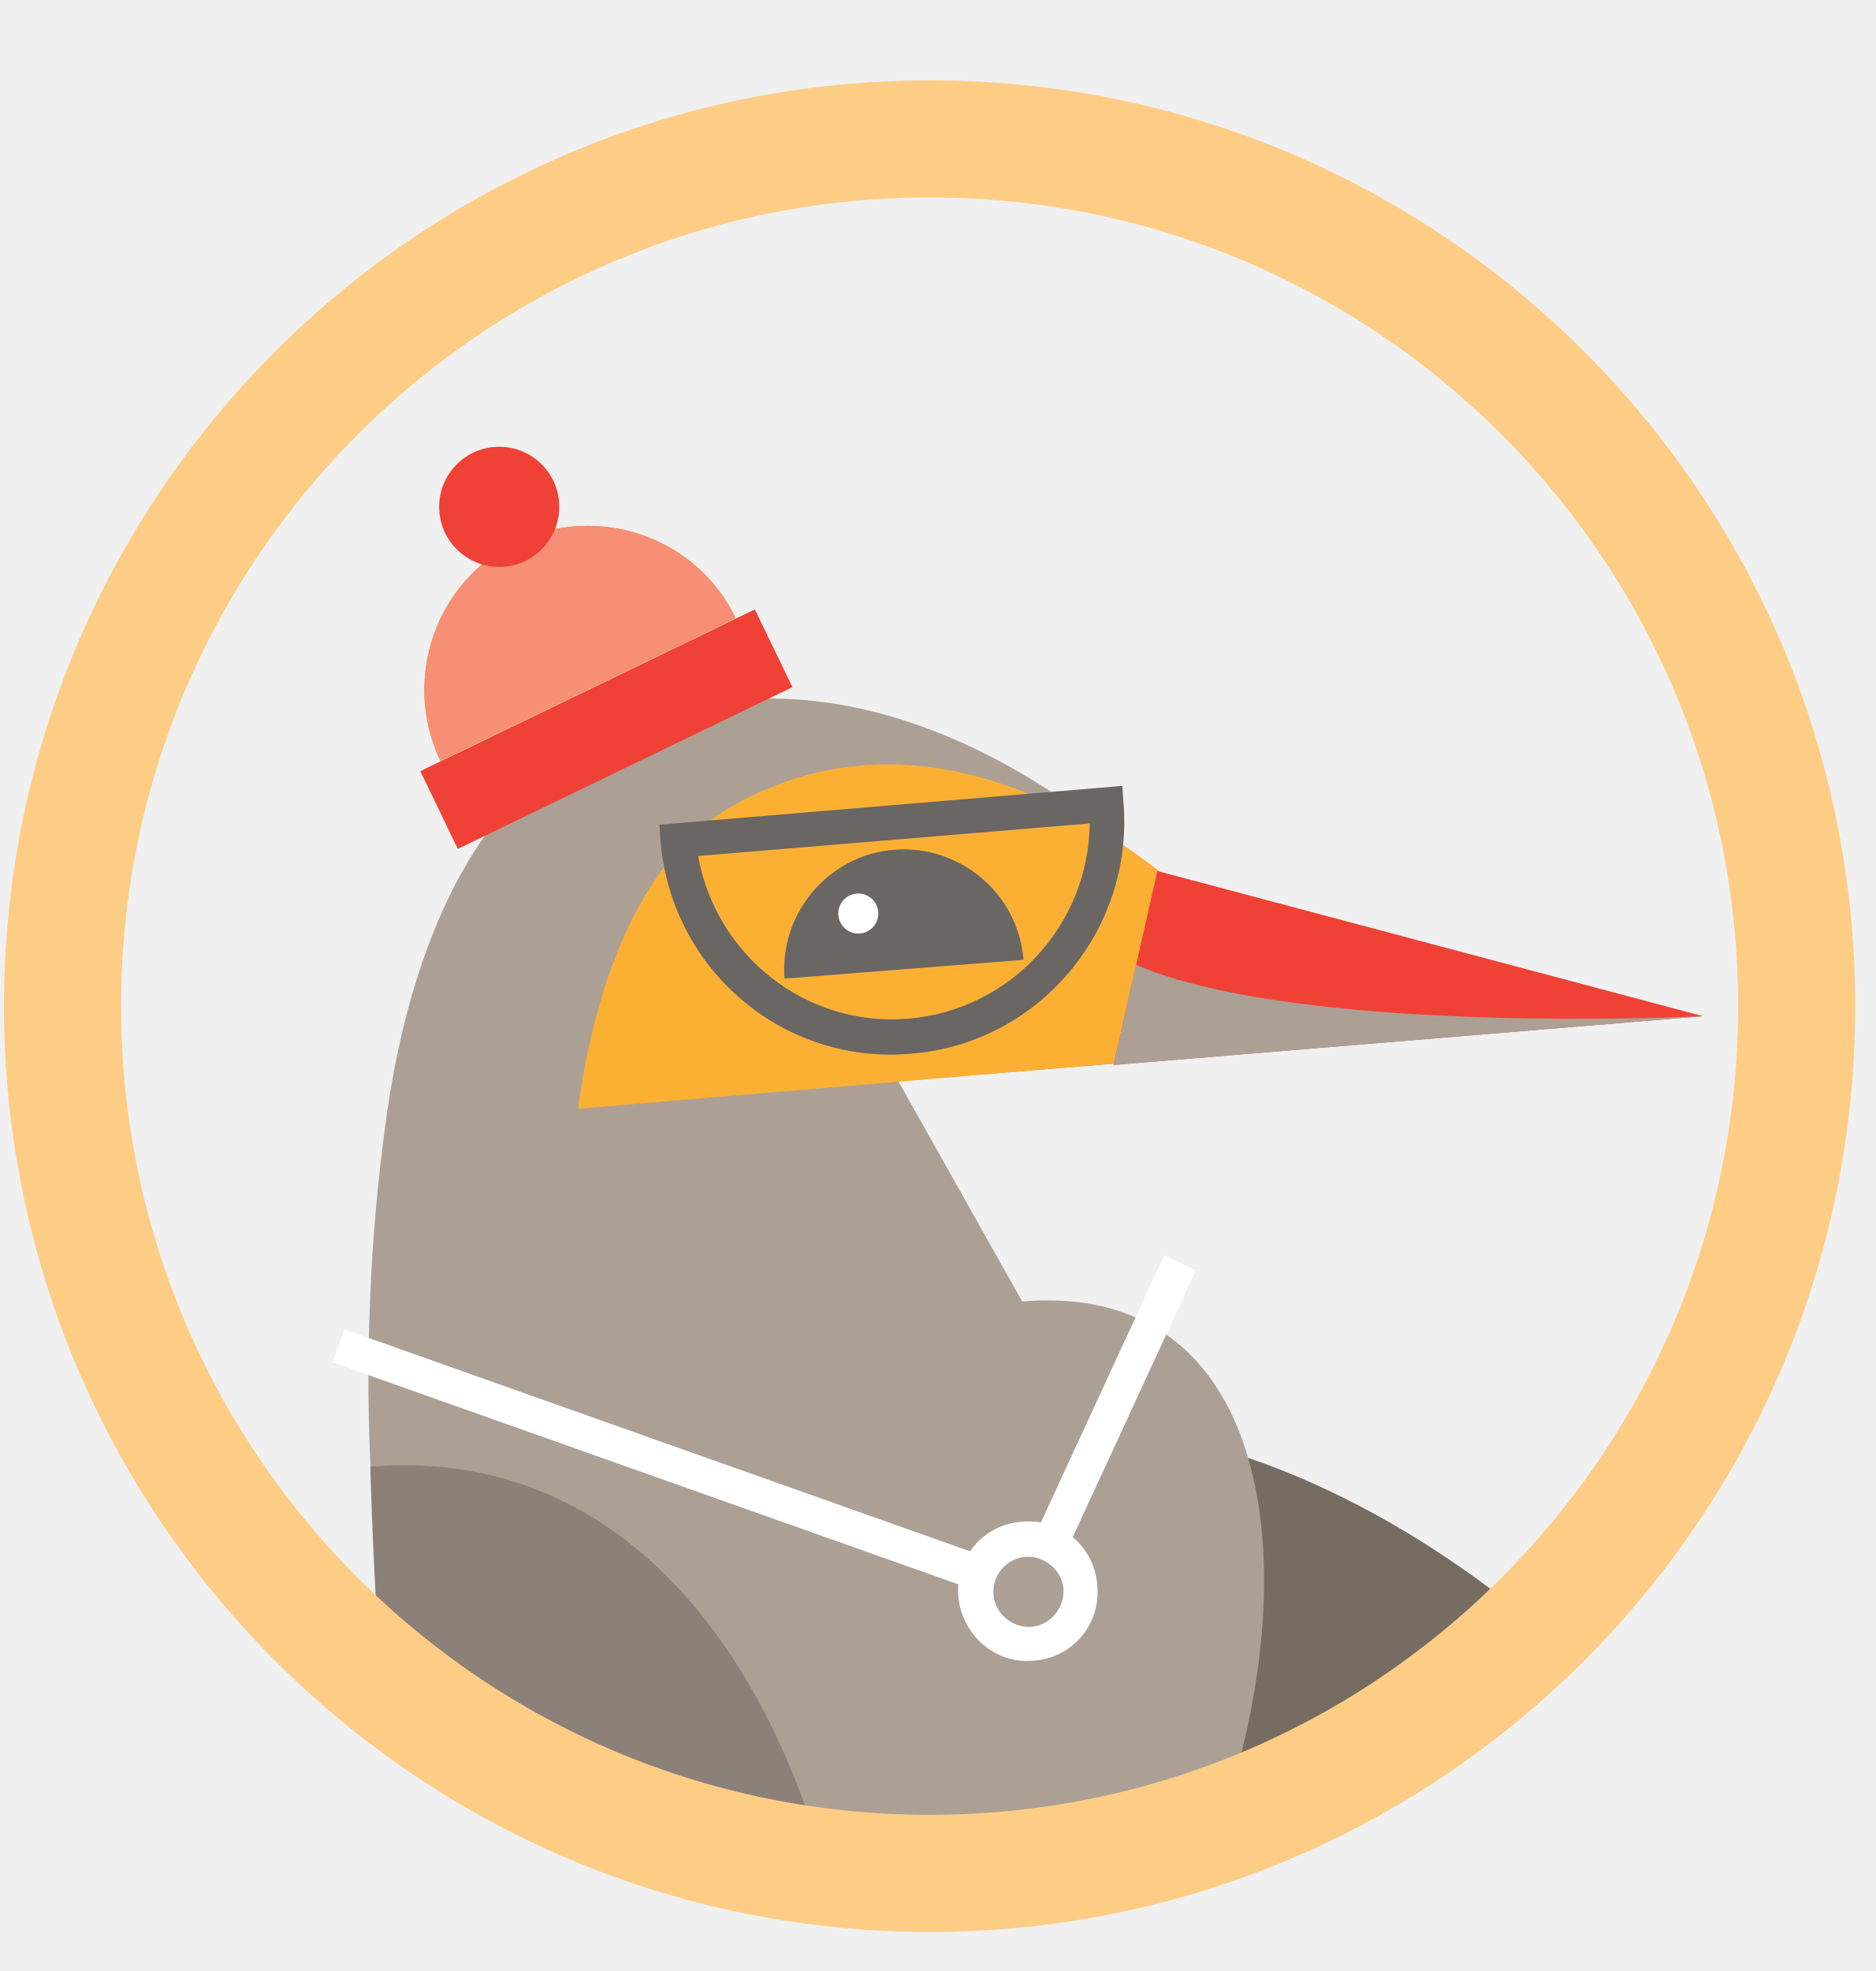
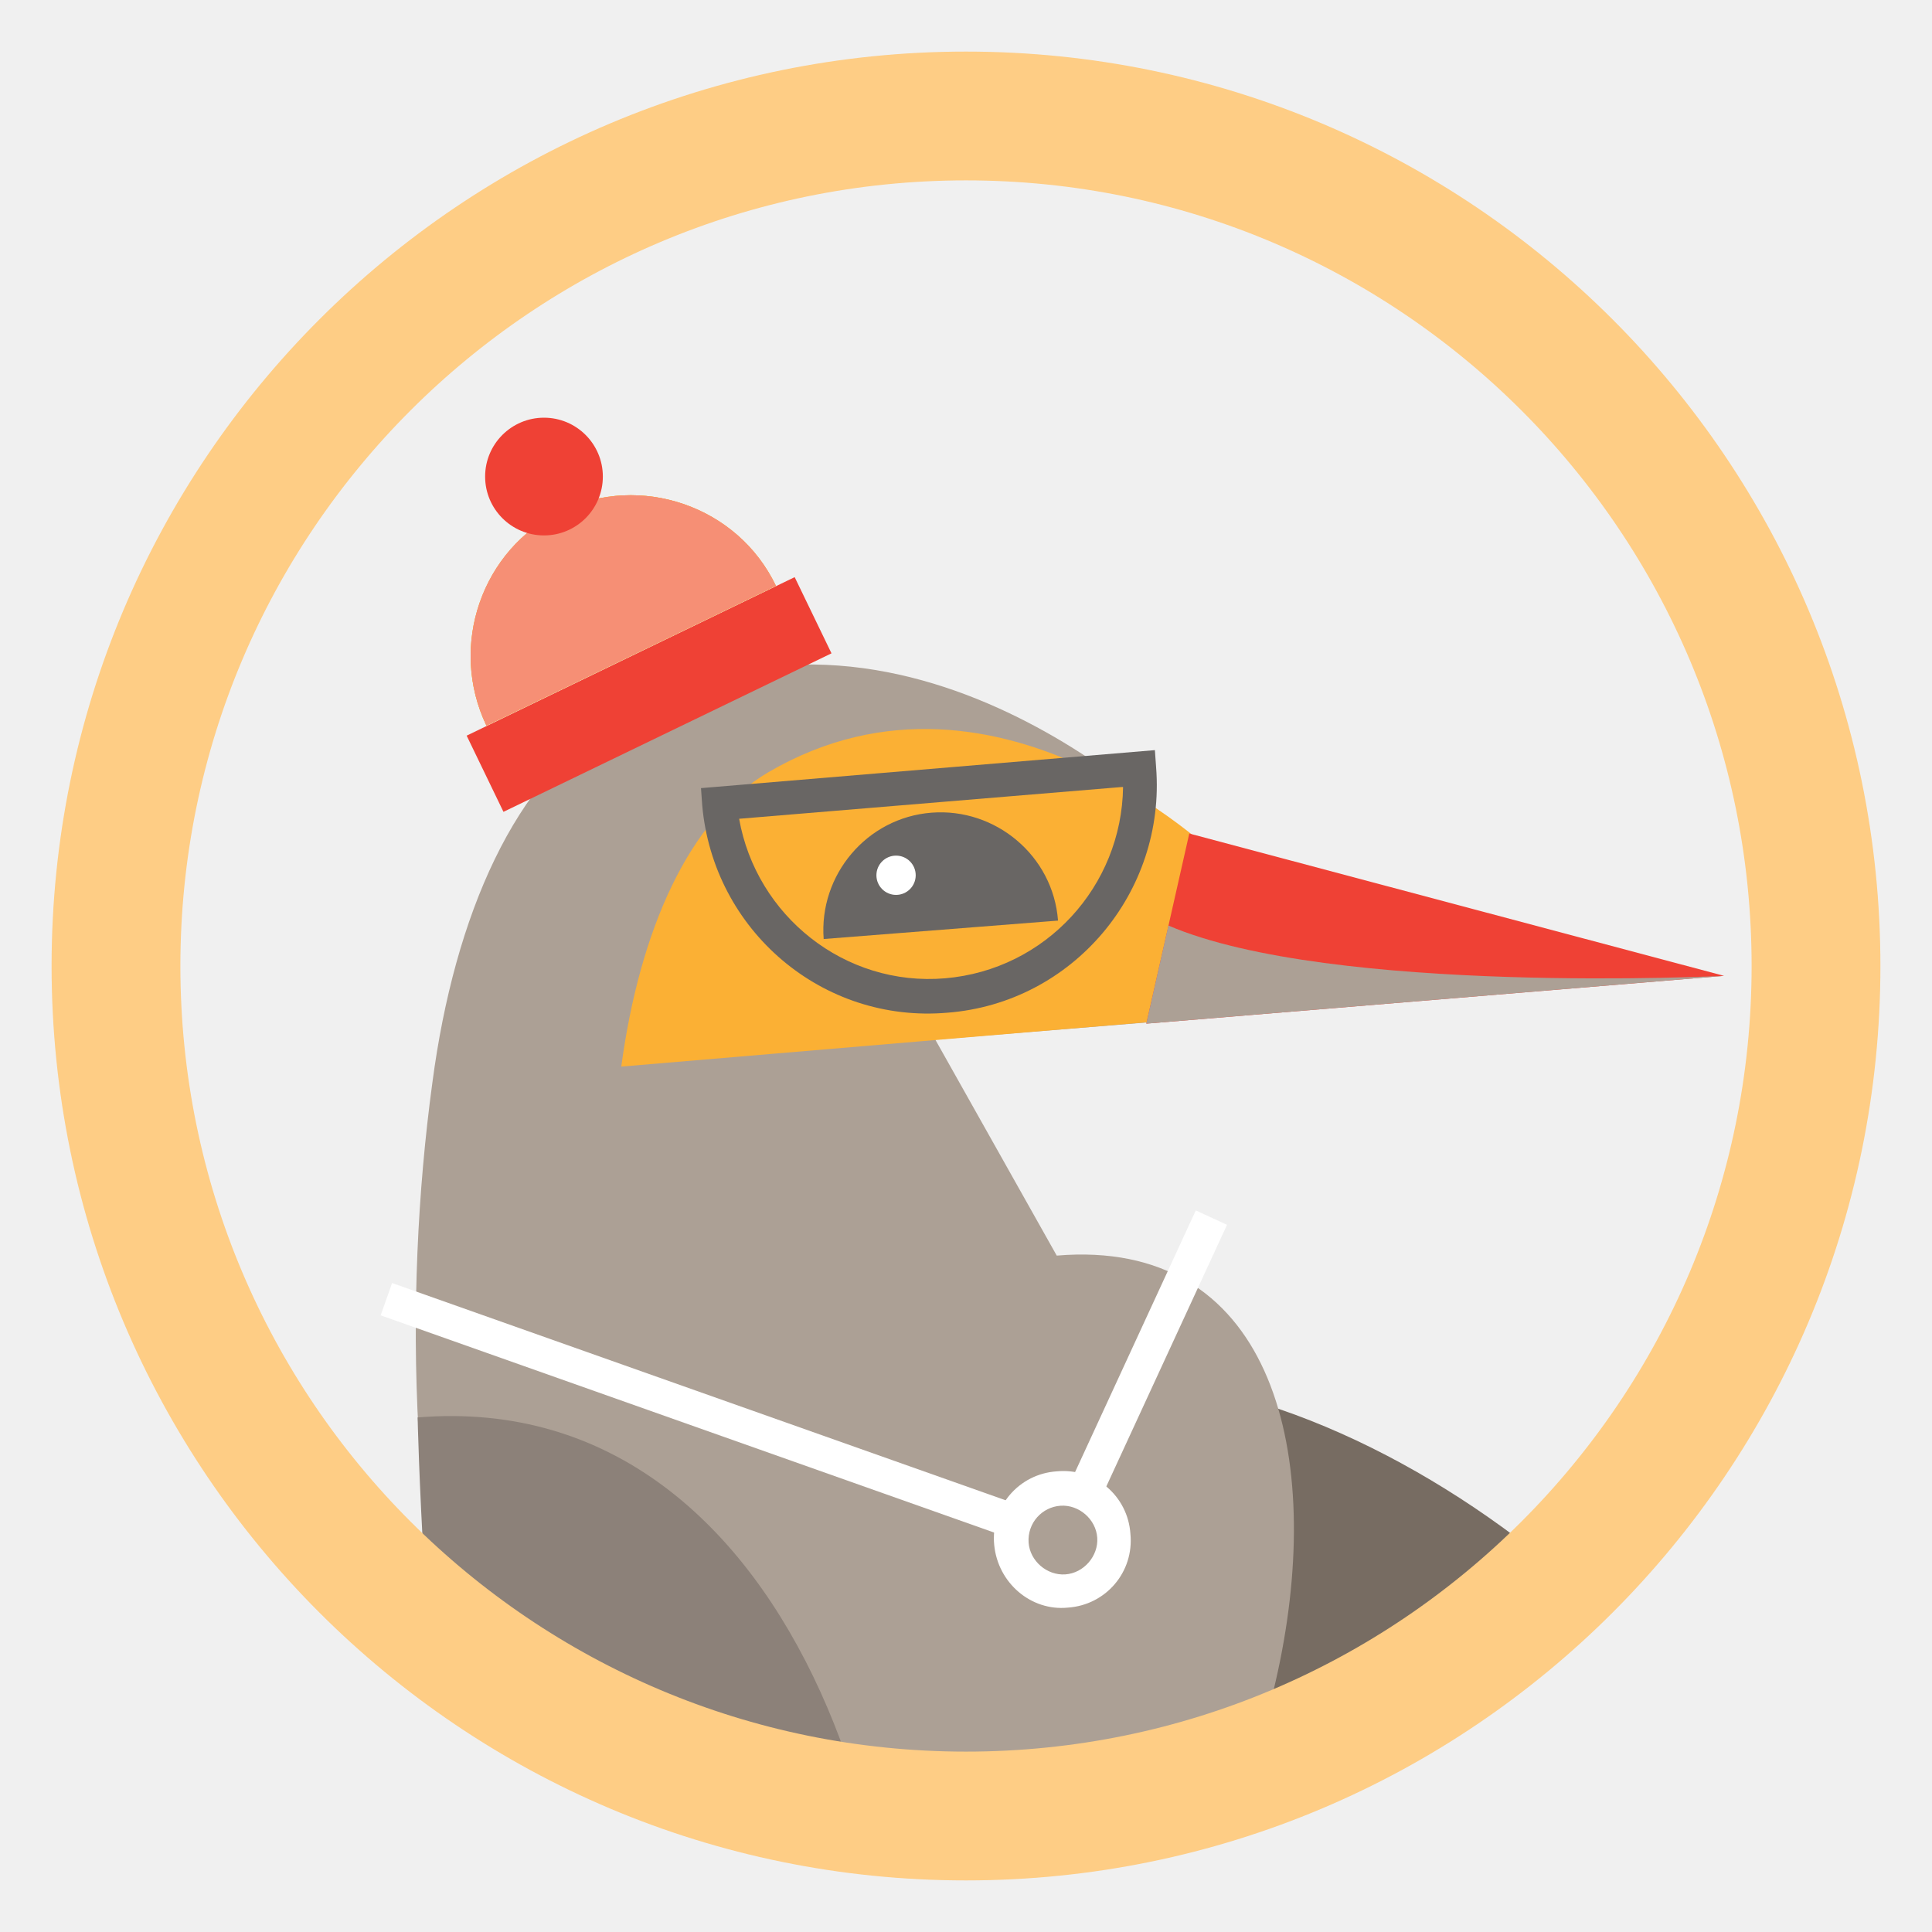
- <svg xmlns="http://www.w3.org/2000/svg" xmlns:xlink="http://www.w3.org/1999/xlink" version="1.1" x="0px" y="0px" viewBox="0 0 149.9 157.5" enable-background="new 0 0 149.9 157.5" xml:space="preserve">
-   <g id="Layer_1">
+ <svg xmlns="http://www.w3.org/2000/svg" xmlns:xlink="http://www.w3.org/1999/xlink" version="1.1" id="Layer_1" x="0px" y="0px" width="30px" height="30px" viewBox="0 0 30 30" enable-background="new 0 0 30 30" xml:space="preserve">
+   <g id="Layer_1_1_">
</g>
  <g id="icono">
    <g>
      <g>
        <g>
-           <defs>
-             <circle id="SVGID_1_" cx="74.3" cy="80.4" r="69.3" />
-           </defs>
-           <clipPath id="SVGID_2_">
-             <use xlink:href="#SVGID_1_" overflow="visible" />
-           </clipPath>
-           <g clip-path="url(#SVGID_2_)">
-             <g>
-               <path fill="#776C62" d="M132.6,142.7c-6.6,0.8-0.5,5.1-0.5,5.1l2.5-5.3C133.9,142.6,133.3,142.6,132.6,142.7z" />
-             </g>
-             <g>
-               <polygon fill="#DED7D1" points="132.1,147.8 132.1,147.8 132.1,147.8       " />
-             </g>
-             <path fill="#776C62" d="M132.4,147.8" />
-             <g>
+           <g>
+             <defs>
+               <circle id="SVGID_1_" cx="15" cy="15" r="13.199" />
+             </defs>
+             <clipPath id="SVGID_2_">
+               <use xlink:href="#SVGID_1_" overflow="visible" />
+             </clipPath>
+             <g clip-path="url(#SVGID_2_)">
              <g>
-                 <path fill="#776C62" d="M62.4,124.5c19.8-23.4,56.2-3.6,71.6,17.2c0.6,0.8-1.9,6.1-1.9,6.1l-5,10.2c0,0,9.1,4.6,6.2,8.1         C121,180.7,62.4,124.5,62.4,124.5z" />
-               </g>
-               <polygon fill="#776C62" points="17,153.6 57.8,162.9 58.7,172.9 18.9,176.2       " />
-               <path fill="#ACA095" d="M30.8,89.9c1.8-13.7,6.8-25,14.9-29.7C69.3,46.4,92,69.6,92,69.6l9.4,14.4l-29.6,2.4l9.9,17.6        c34.6-2.9,17.8,67.7-11.6,70.1C32.8,177.2,26,125.1,30.8,89.9z" />
-               <path fill="#FBB034" d="M46.2,88.6c1.5-11.1,5.5-20.2,12-24c19-11.1,37.4,7.6,37.4,7.6l7.6,11.6l-23.9,2L46.2,88.6z" />
-               <polygon fill="#EF4135" points="136.1,81.2 92.5,69.6 89,85.1       " />
-               <path fill="#ACA095" d="M136.1,81.2c0,0-32,1.6-45.3-4.1l-1.8,8L136.1,81.2z" />
-               <path fill="#696664" d="M81.8,76.7c-0.4-5.3-5.1-9.2-10.3-8.8c-5.3,0.4-9.2,5.1-8.8,10.3" />
-               <circle fill="#FFFFFF" cx="68.6" cy="73" r="1.6" />
-               <g>
-                 <path fill="#8C8179" d="M29.6,117.2c31.7-2.6,43.2,40.3,37.9,65.7c-1.4,6.5-5.4-0.4-5.4-0.4s3.9,11.1-1.2,13.4         c-5,2.3-9.3-9.3-9.3-9.3s3.2,9.7-1.4,10.1C31.3,198.4,29.6,117.2,29.6,117.2z" />
+                 <path fill="#776C62" d="M26.104,26.867c-1.257,0.152-0.095,0.971-0.095,0.971l0.476-1.01         C26.353,26.848,26.238,26.848,26.104,26.867z" />
              </g>
              <g>
-                 <circle fill="#FFFFFF" cx="118.5" cy="149.3" r="2.3" />
+                 <path fill="#DED7D1" d="M26.01,27.838L26.01,27.838L26.01,27.838z" />
              </g>
+               <path fill="#776C62" d="M26.067,27.838" />
              <g>
-                 <path fill="#776C62" d="M119,148.1c-2.6,4.5,7.2,9.5,8.3,10l4.8-10.3C132.1,147.8,121.7,143.3,119,148.1z" />
-               </g>
-               <path fill="#696664" d="M52.8,67.3l-0.1-1.4l37-3.1l0.1,1.4c0.8,10.2-6.8,19.2-17,20C62.6,85.1,53.7,77.5,52.8,67.3z         M55.8,68.4c1.4,7.9,8.6,13.7,16.8,13c8.2-0.7,14.4-7.5,14.5-15.6L55.8,68.4z" />
-               <path fill="#FFFFFF" d="M76.6,127.6c-0.3-3.1,2-5.8,5.1-6c3.1-0.3,5.8,2,6,5.1c0.3,3.1-2,5.8-5.1,6        C79.6,133,76.9,130.7,76.6,127.6z M79.4,127.4c0.1,1.5,1.5,2.7,3,2.6c1.5-0.1,2.7-1.5,2.6-3c-0.1-1.5-1.5-2.7-3-2.6        S79.3,125.8,79.4,127.4z" />
-               <rect x="51.2" y="89.5" transform="matrix(-0.3343 0.9425 -0.9425 -0.3343 180.1642 106.0399)" fill="#FFFFFF" width="2.8" height="54.3" />
-               <rect x="76.8" y="110.7" transform="matrix(-0.4191 0.9079 -0.9079 -0.4191 228.2758 78.166)" fill="#FFFFFF" width="24.7" height="2.8" />
-               <g>
-                 <rect x="33.7" y="54.7" transform="matrix(-0.9004 0.4351 -0.4351 -0.9004 117.4788 89.4987)" fill="#EF4135" width="29.7" height="6.9" />
-               </g>
-               <g>
-                 <path fill="#FBB034" d="M58.8,49.4c-3.1-6.5-11-9.2-17.5-6.1c-6.5,3.1-9.2,11-6.1,17.5" />
-               </g>
-               <g>
-                 <path fill="#FBB034" d="M35.2,60.8c-3.1-6.5-0.4-14.3,6.1-17.5c6.5-3.1,14.3-0.4,17.5,6.1" />
-               </g>
-               <g>
-                 <path fill="#F68F75" d="M58.8,49.4c-3.1-6.5-11-9.2-17.5-6.1c-6.5,3.1-9.2,11-6.1,17.5" />
-               </g>
-               <g>
-                 <circle fill="#EF4135" cx="39.9" cy="40.5" r="4.8" />
+                 <g>
+                   <path fill="#776C62" d="M12.733,23.4c3.771-4.457,10.705-0.686,13.639,3.275c0.113,0.152-0.362,1.162-0.362,1.162          l-0.952,1.943c0,0,1.732,0.877,1.181,1.543C23.896,34.105,12.733,23.4,12.733,23.4z" />
+                 </g>
+                 <polygon fill="#776C62" points="4.086,28.943 11.857,30.715 12.028,32.619 4.447,33.248        " />
+                 <path fill="#ACA095" d="M6.714,16.811c0.344-2.61,1.296-4.763,2.839-5.658c4.495-2.629,8.819,1.791,8.819,1.791l1.79,2.742         l-5.639,0.457l1.886,3.354C23,18.943,19.8,32.391,14.2,32.848C7.096,33.438,5.8,23.514,6.714,16.811z" />
+                 <path fill="#FBB034" d="M9.647,16.562c0.286-2.115,1.048-3.848,2.286-4.572c3.619-2.114,7.124,1.448,7.124,1.448l1.447,2.21         l-4.553,0.381L9.647,16.562z" />
+                 <polygon fill="#EF4135" points="26.771,15.153 18.467,12.943 17.8,15.895        " />
+                 <path fill="#ACA095" d="M26.771,15.153c0,0-6.095,0.305-8.628-0.781L17.8,15.895L26.771,15.153z" />
+                 <path fill="#696664" d="M16.429,14.295c-0.076-1.009-0.972-1.752-1.962-1.676c-1.01,0.077-1.753,0.972-1.677,1.962" />
+                 <circle fill="#FFFFFF" cx="13.914" cy="13.591" r="0.305" />
+                 <g>
+                   <path fill="#8C8179" d="M6.485,22.01c6.038-0.496,8.229,7.676,7.22,12.514c-0.267,1.238-1.029-0.076-1.029-0.076          s0.743,2.115-0.229,2.553c-0.952,0.438-1.771-1.771-1.771-1.771s0.61,1.848-0.267,1.924          C6.81,37.477,6.485,22.01,6.485,22.01z" />
+                 </g>
+                 <g>
+                   <circle fill="#FFFFFF" cx="23.419" cy="28.124" r="0.438" />
+                 </g>
+                 <g>
+                   <path fill="#776C62" d="M23.515,27.895c-0.496,0.857,1.371,1.811,1.581,1.906l0.914-1.963          C26.01,27.838,24.028,26.98,23.515,27.895z" />
+                 </g>
+                 <path fill="#696664" d="M10.904,12.505l-0.019-0.267l7.048-0.59l0.019,0.267c0.152,1.943-1.295,3.658-3.238,3.81         C12.771,15.895,11.076,14.448,10.904,12.505z M11.477,12.714c0.267,1.505,1.638,2.61,3.199,2.477         c1.562-0.133,2.743-1.429,2.763-2.972L11.477,12.714z" />
+                 <path fill="#FFFFFF" d="M15.438,23.99c-0.058-0.59,0.381-1.104,0.971-1.143c0.591-0.057,1.105,0.381,1.144,0.971         c0.058,0.592-0.381,1.105-0.972,1.145C16.01,25.02,15.495,24.58,15.438,23.99z M15.972,23.953         c0.02,0.285,0.285,0.514,0.571,0.494s0.515-0.285,0.495-0.57c-0.02-0.287-0.285-0.516-0.571-0.496         S15.952,23.648,15.972,23.953z" />
+                 <rect x="10.607" y="16.728" transform="matrix(0.3338 -0.9427 0.9427 0.3338 -13.3993 24.8398)" fill="#FFFFFF" width="0.532" height="10.344" />
+                 <rect x="15.474" y="20.776" transform="matrix(0.4189 -0.908 0.908 0.4189 -8.7491 28.414)" fill="#FFFFFF" width="4.704" height="0.534" />
+                 <g>
+                   <rect x="7.25" y="10.127" transform="matrix(0.9004 -0.4351 0.4351 0.9004 -3.688 5.4593)" fill="#EF4135" width="5.657" height="1.314" />
+                 </g>
+                 <g>
+                   <path fill="#FBB034" d="M12.048,9.096c-0.591-1.238-2.096-1.752-3.334-1.162c-1.237,0.59-1.752,2.095-1.161,3.333" />
+                 </g>
+                 <g>
+                   <path fill="#FBB034" d="M7.553,11.267c-0.591-1.238-0.076-2.724,1.161-3.333c1.238-0.59,2.725-0.076,3.334,1.162" />
+                 </g>
+                 <g>
+                   <path fill="#F68F75" d="M12.048,9.096c-0.591-1.238-2.096-1.752-3.334-1.162c-1.237,0.59-1.752,2.095-1.161,3.333" />
+                 </g>
+                 <g>
+                   <circle fill="#EF4135" cx="8.447" cy="7.4" r="0.914" />
+                 </g>
              </g>
            </g>
          </g>
        </g>
      </g>
      <g>
        <g>
-           <circle fill="none" stroke="#FECD85" stroke-width="9.359" stroke-miterlimit="10" cx="74.3" cy="80.4" r="69.3" />
+           <circle fill="none" stroke="#FECD85" stroke-width="2" stroke-miterlimit="10" cx="15" cy="15" r="13.199" />
        </g>
      </g>
    </g>
  </g>
</svg>
